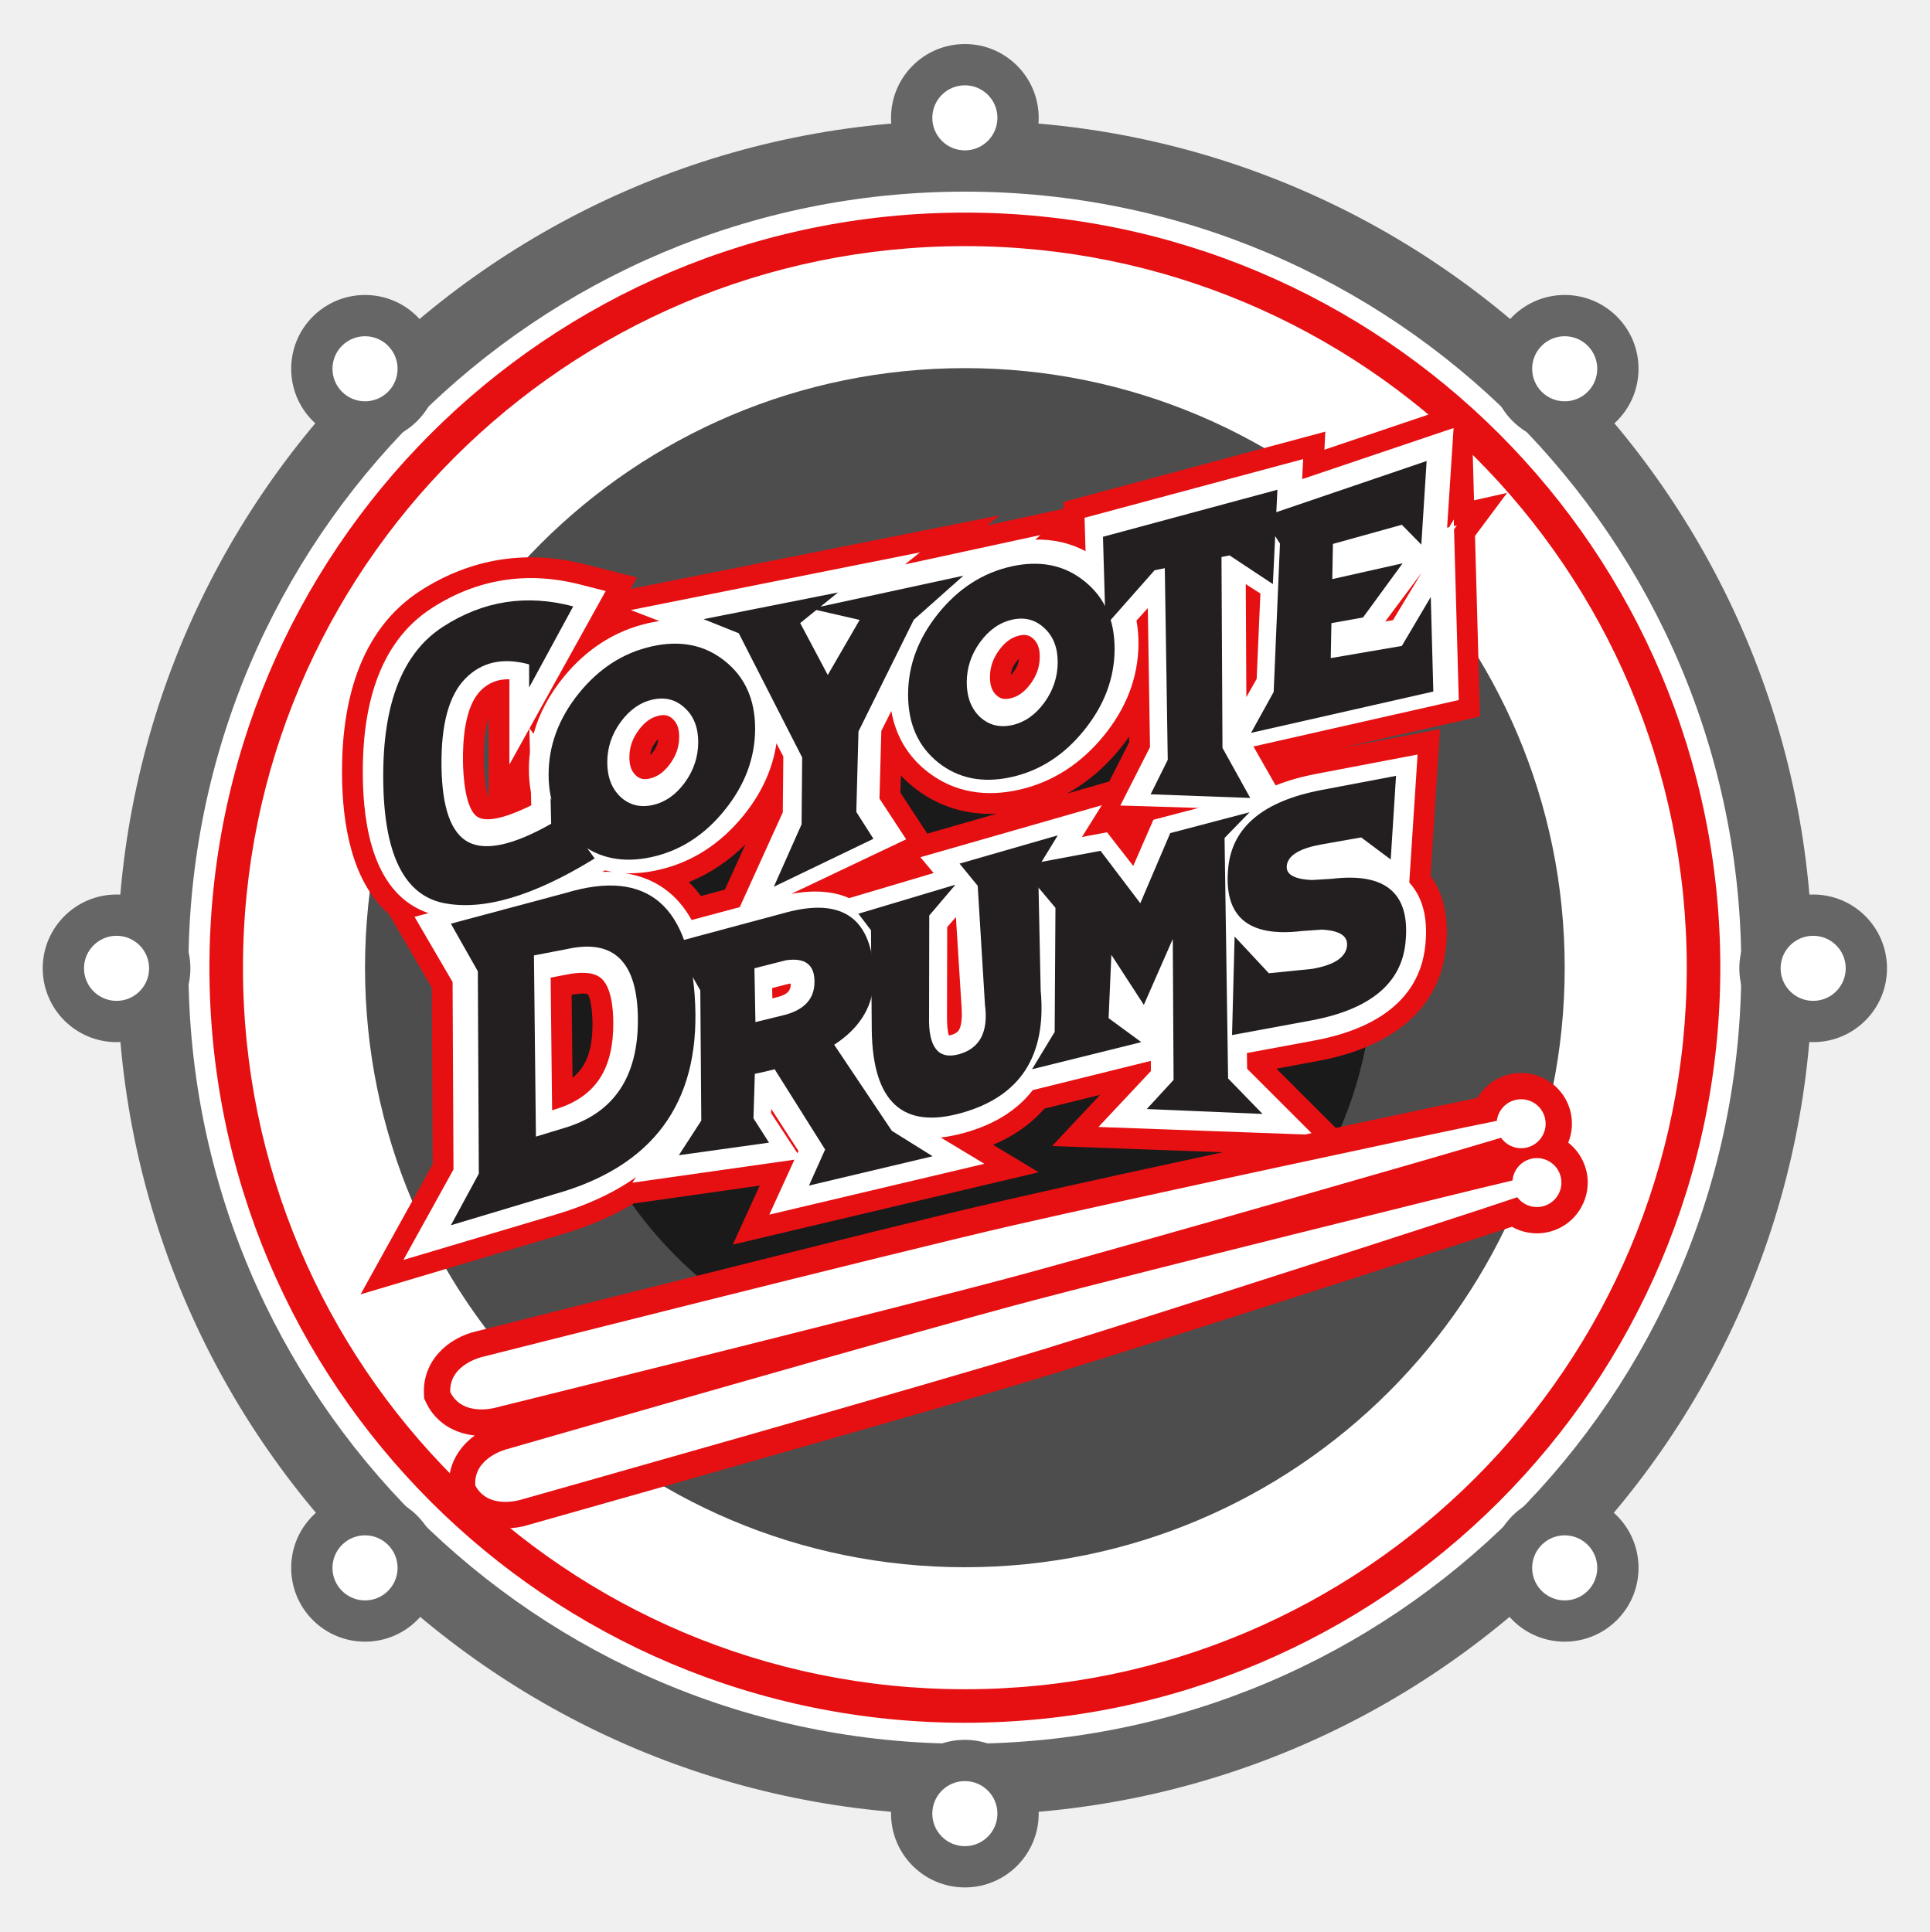
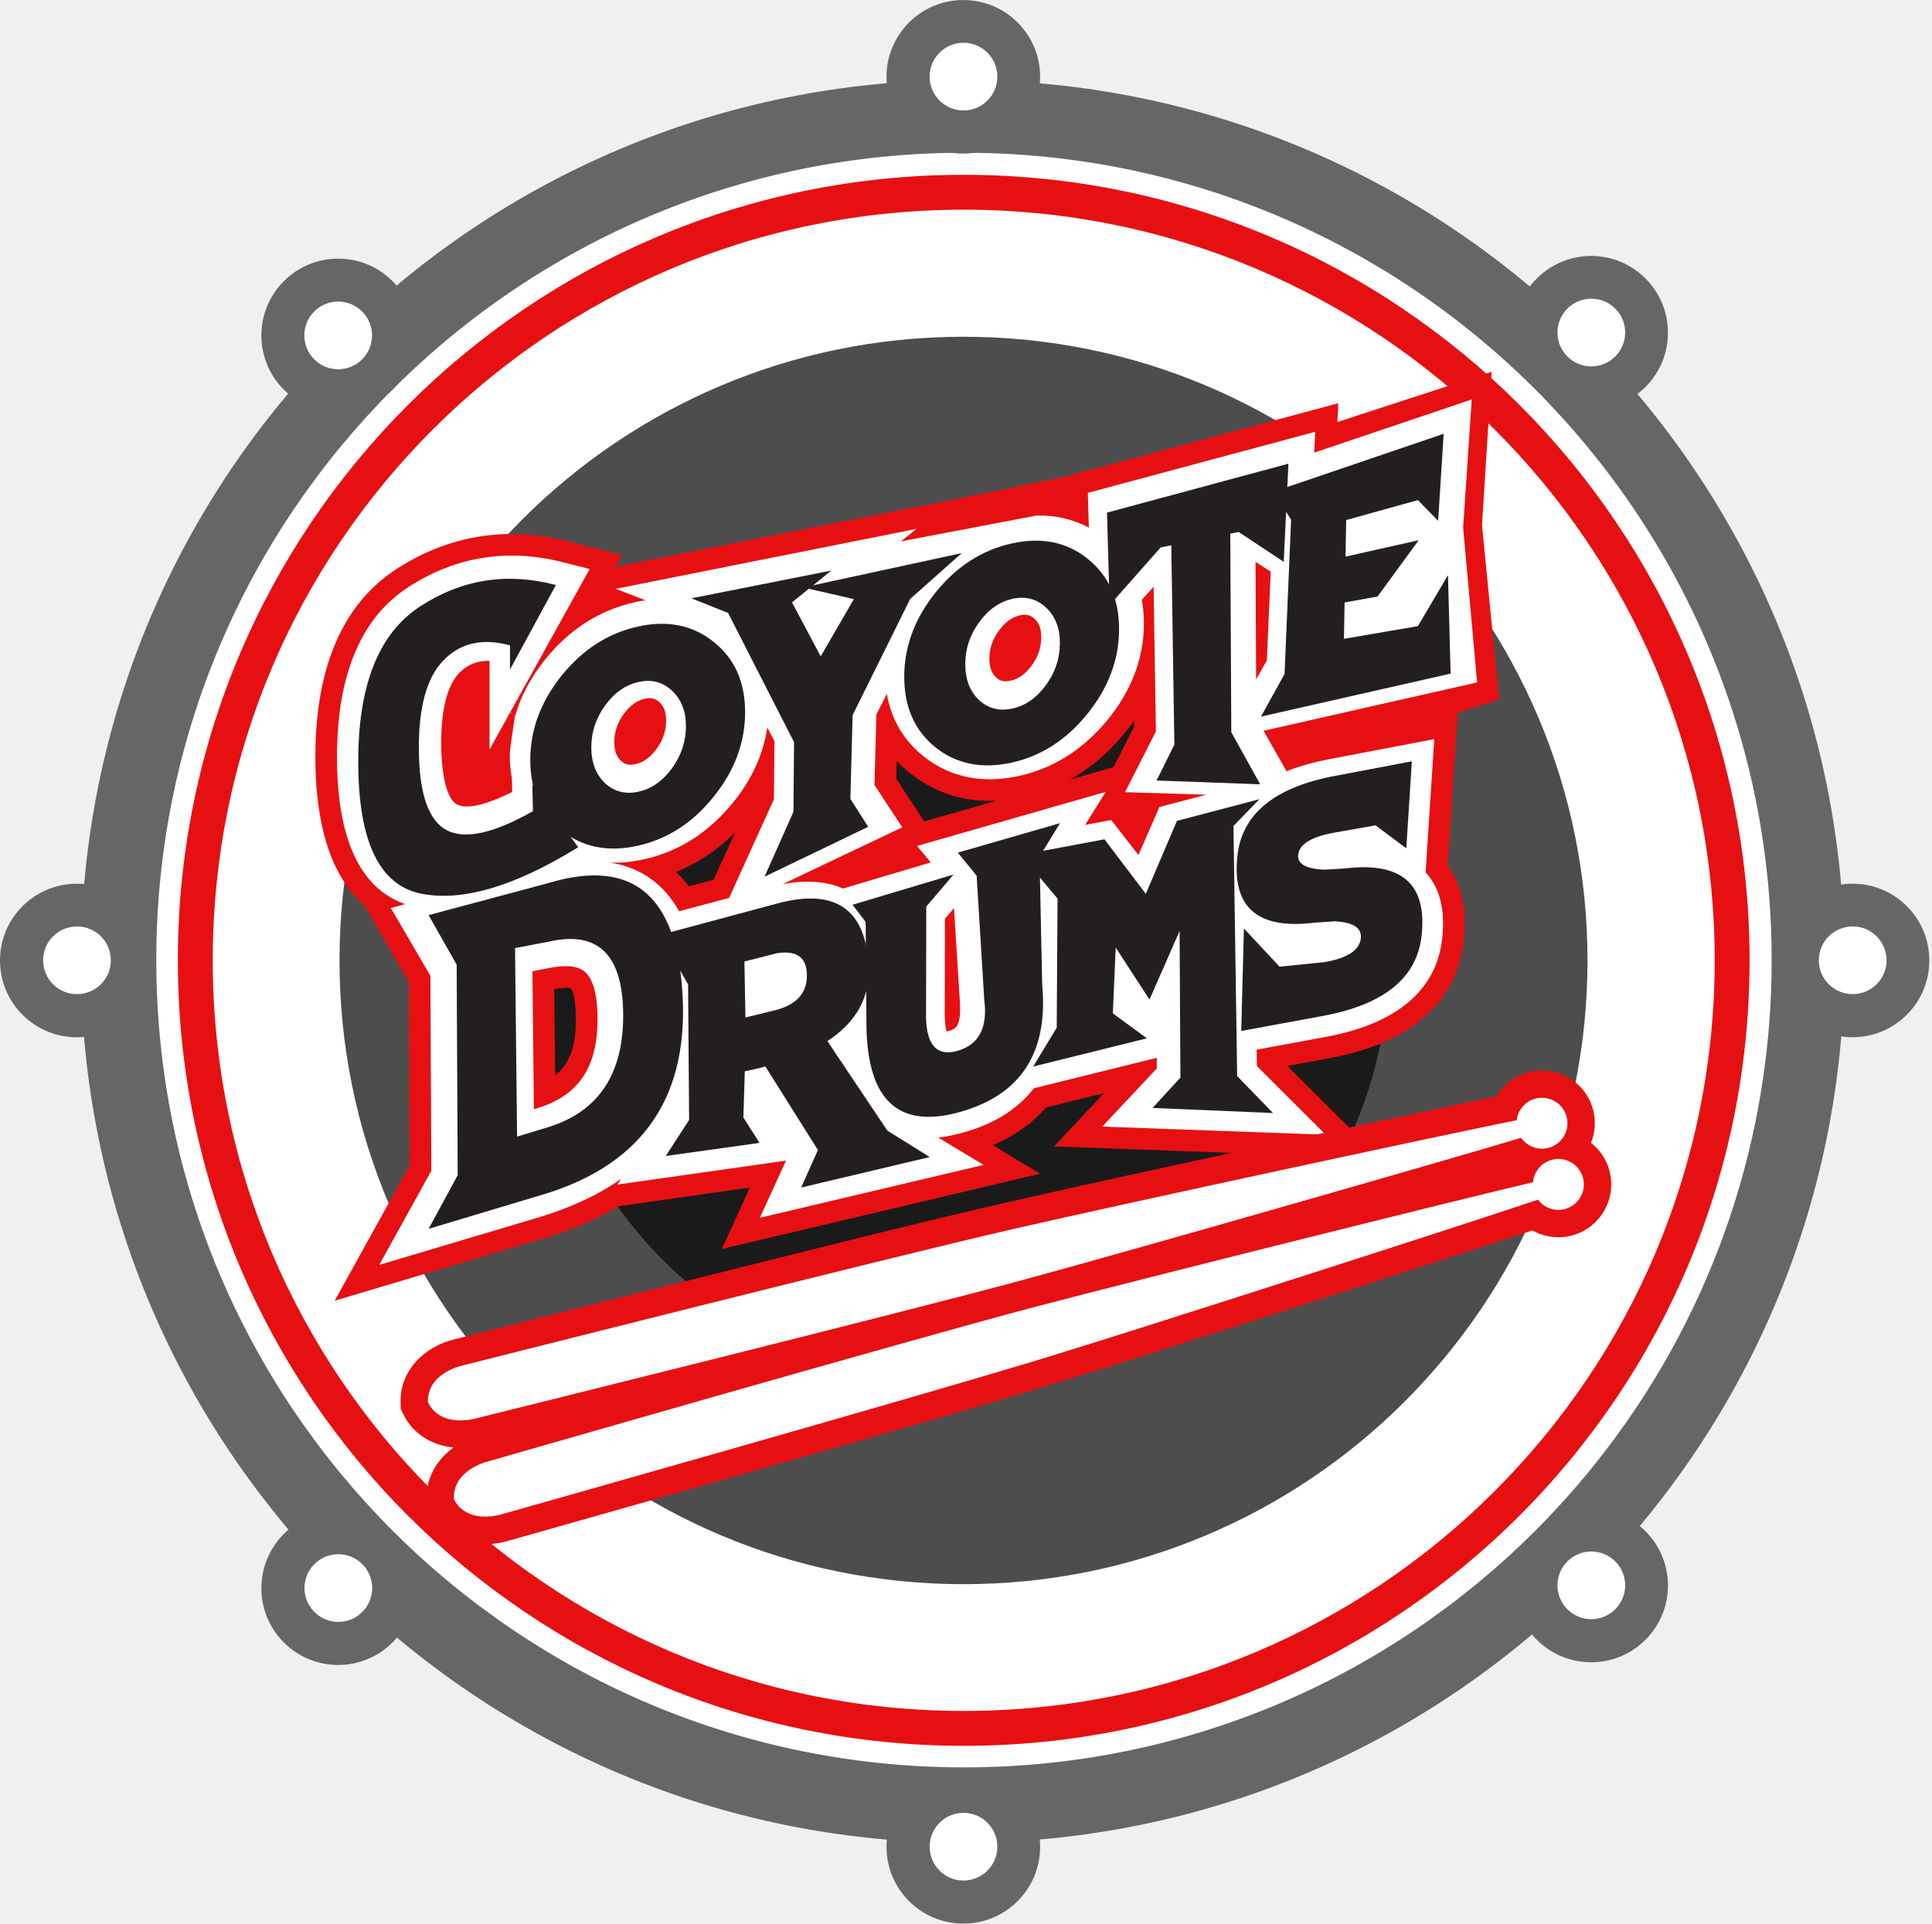
- <svg xmlns="http://www.w3.org/2000/svg" viewBox="0 0 745 746" fill="none">
-   <rect width="745" height="746" />
-   <g id="Vector Logo">
-     <g id="drum">
-       <path id="path14" fill-rule="evenodd" clip-rule="evenodd" d="M372.5 46.501C553.236 46.501 699.752 192.971 699.752 373.649C699.752 554.33 553.236 700.799 372.5 700.799C191.763 700.799 45.249 554.33 45.249 373.649C45.249 192.971 191.763 46.501 372.5 46.501Z" fill="#666666" />
-       <path id="path16" fill-rule="evenodd" clip-rule="evenodd" d="M372.501 73.997C538.046 73.997 672.248 208.156 672.248 373.649C672.248 539.144 538.046 673.302 372.501 673.302C206.953 673.302 72.753 539.144 72.753 373.649C72.753 208.156 206.953 73.997 372.501 73.997Z" fill="white" />
-       <path id="path18" fill-rule="evenodd" clip-rule="evenodd" d="M372.501 90.05C529.177 90.05 656.19 217.021 656.19 373.649C656.19 530.278 529.177 657.249 372.501 657.249C215.823 657.249 88.811 530.278 88.811 373.649C88.811 217.021 215.823 90.05 372.501 90.05Z" fill="white" />
-       <path id="path20" fill-rule="evenodd" clip-rule="evenodd" d="M372.501 142.145C500.397 142.145 604.077 245.794 604.077 373.649C604.077 501.505 500.397 605.154 372.501 605.154C244.603 605.154 140.923 501.505 140.923 373.649C140.923 245.794 244.603 142.145 372.501 142.145Z" fill="#4D4D4D" />
-       <path id="path22" fill-rule="evenodd" clip-rule="evenodd" d="M372.5 216.037C459.575 216.037 530.163 286.603 530.163 373.649C530.163 460.696 459.575 531.262 372.5 531.262C285.426 531.262 214.838 460.696 214.838 373.649C214.838 286.603 285.426 216.037 372.5 216.037Z" fill="#1A1A1A" />
-       <path id="path24" d="M372.501 82.09C453.038 82.09 525.951 114.725 578.73 167.485C631.509 220.248 664.152 293.139 664.152 373.649C664.152 454.162 631.509 527.051 578.73 579.813C525.951 632.576 453.038 665.209 372.501 665.209C291.963 665.209 219.05 632.576 166.272 579.813C113.493 527.051 80.849 454.162 80.849 373.649C80.849 293.139 113.493 220.248 166.272 167.485C219.05 114.725 291.963 82.09 372.501 82.09ZM569.571 176.642C519.138 126.223 449.462 95.037 372.501 95.037C295.54 95.037 225.863 126.223 175.429 176.642C124.995 227.06 93.801 296.713 93.801 373.649C93.801 450.588 124.995 520.24 175.429 570.659C225.863 621.077 295.54 652.261 372.501 652.261C449.462 652.261 519.138 621.077 569.571 570.659C620.005 520.24 651.201 450.588 651.201 373.649C651.201 296.713 620.005 227.06 569.571 176.642Z" fill="#E61012" />
-       <path id="path26" fill-rule="evenodd" clip-rule="evenodd" d="M372.5 17.007C388.242 17.007 401.004 29.764 401.004 45.502C401.004 61.24 388.242 73.997 372.5 73.997C356.758 73.997 343.997 61.24 343.997 45.502C343.997 29.764 356.758 17.007 372.5 17.007Z" fill="#666666" />
-       <path id="path28" fill-rule="evenodd" clip-rule="evenodd" d="M372.501 32.939C379.442 32.939 385.066 38.563 385.066 45.502C385.066 52.441 379.442 58.065 372.501 58.065C365.56 58.065 359.933 52.441 359.933 45.502C359.933 38.563 365.56 32.939 372.501 32.939Z" fill="white" />
-       <path id="path30" fill-rule="evenodd" clip-rule="evenodd" d="M372.5 671.801C388.242 671.801 401.004 684.558 401.004 700.295C401.004 716.032 388.242 728.789 372.5 728.789C356.758 728.789 343.997 716.032 343.997 700.295C343.997 684.558 356.758 671.801 372.5 671.801Z" fill="#666666" />
-       <path id="path32" fill-rule="evenodd" clip-rule="evenodd" d="M372.501 687.732C379.442 687.732 385.066 693.357 385.066 700.295C385.066 707.233 379.442 712.857 372.501 712.857C365.56 712.857 359.933 707.233 359.933 700.295C359.933 693.357 365.56 687.732 372.501 687.732Z" fill="white" />
-       <path id="path34" fill-rule="evenodd" clip-rule="evenodd" d="M624.232 122.245C635.363 133.373 635.363 151.414 624.232 162.542C613.101 173.671 595.054 173.671 583.921 162.542C572.79 151.414 572.79 133.373 583.921 122.245C595.054 111.117 613.101 111.117 624.232 122.245Z" fill="#666666" />
-       <path id="path36" fill-rule="evenodd" clip-rule="evenodd" d="M612.963 133.511C617.871 138.416 617.871 146.371 612.963 151.277C608.056 156.182 600.099 156.182 595.19 151.277C590.284 146.371 590.284 138.416 595.19 133.511C600.099 128.604 608.056 128.604 612.963 133.511Z" fill="white" />
-       <path id="path38" fill-rule="evenodd" clip-rule="evenodd" d="M161.078 585.253C172.21 596.38 172.21 614.421 161.078 625.551C149.947 636.678 131.9 636.678 120.767 625.551C109.636 614.421 109.636 596.38 120.767 585.253C131.9 574.125 149.947 574.125 161.078 585.253Z" fill="#666666" />
-       <path id="path40" fill-rule="evenodd" clip-rule="evenodd" d="M149.809 596.518C154.717 601.425 154.717 609.378 149.809 614.285C144.901 619.19 136.945 619.19 132.037 614.285C127.13 609.378 127.13 601.425 132.037 596.518C136.945 591.612 144.901 591.612 149.809 596.518Z" fill="white" />
-       <path id="path42" fill-rule="evenodd" clip-rule="evenodd" d="M624.232 625.551C613.101 636.678 595.054 636.678 583.921 625.551C572.79 614.421 572.79 596.38 583.921 585.253C595.054 574.125 613.101 574.125 624.232 585.253C635.363 596.38 635.363 614.421 624.232 625.551Z" fill="#666666" />
-       <path id="path44" fill-rule="evenodd" clip-rule="evenodd" d="M612.963 614.285C608.056 619.19 600.099 619.19 595.19 614.285C590.284 609.378 590.284 601.425 595.19 596.518C600.099 591.612 608.056 591.612 612.963 596.518C617.871 601.425 617.871 609.378 612.963 614.285Z" fill="white" />
-       <path id="path46" fill-rule="evenodd" clip-rule="evenodd" d="M161.078 162.542C149.947 173.669 131.9 173.669 120.767 162.542C109.636 151.414 109.636 133.373 120.767 122.243C131.9 111.117 149.947 111.117 161.078 122.243C172.21 133.373 172.21 151.414 161.078 162.542Z" fill="#666666" />
-       <path id="path48" fill-rule="evenodd" clip-rule="evenodd" d="M149.809 151.277C144.901 156.182 136.945 156.182 132.037 151.277C127.13 146.371 127.13 138.416 132.037 133.509C136.945 128.604 144.901 128.604 149.809 133.509C154.717 138.416 154.717 146.371 149.809 151.277Z" fill="white" />
-       <path id="path50" fill-rule="evenodd" clip-rule="evenodd" d="M728.504 373.897C728.504 389.635 715.743 402.392 700 402.392C684.257 402.392 671.496 389.635 671.496 373.897C671.496 358.161 684.257 345.402 700 345.402C715.743 345.402 728.504 358.161 728.504 373.897Z" fill="#666666" />
-       <path id="path52" fill-rule="evenodd" clip-rule="evenodd" d="M712.567 373.897C712.567 380.836 706.941 386.46 700 386.46C693.059 386.46 687.432 380.836 687.432 373.897C687.432 366.958 693.059 361.335 700 361.335C706.941 361.335 712.567 366.958 712.567 373.897Z" fill="white" />
-       <path id="path54" fill-rule="evenodd" clip-rule="evenodd" d="M73.504 373.897C73.504 389.635 60.742 402.392 45 402.392C29.258 402.392 16.496 389.635 16.496 373.897C16.496 358.161 29.258 345.402 45 345.402C60.742 345.402 73.504 358.161 73.504 373.897" fill="#666666" />
-       <path id="path56" fill-rule="evenodd" clip-rule="evenodd" d="M57.567 373.897C57.567 380.836 51.941 386.46 45 386.46C38.06 386.46 32.434 380.836 32.434 373.897C32.434 366.958 38.06 361.335 45 361.335C51.941 361.335 57.567 366.958 57.567 373.897Z" fill="white" />
-     </g>
-     <g id="coyote-drums">
-       <path id="path58" fill-rule="evenodd" clip-rule="evenodd" d="M511.31 173.642L564.539 155.674L568.571 175.221L569.068 193.187L581.839 190.315L569.449 206.929L571.377 276.668L517.44 288.879L555.955 281.532L552.277 338.167C558.075 346.204 559.26 356.132 558.232 365.954C555.429 392.708 533.084 405.176 508.94 409.649L492.78 412.647L527.08 446.928L406.169 442.523L424.721 422.742L403.217 428.065C397.738 434.329 390.942 438.852 383.397 442.045L400.994 452.652L282.895 480.581L293.309 457.79L244.633 464.698C236.055 469.884 226.665 473.714 217.073 476.575L139.209 499.788L167.043 449.52L166.718 381.383L150.116 352.914C135.623 340.322 132.161 317.82 132.04 298.994C131.866 272.039 138.283 243.484 162.508 227.966C181.913 215.533 203.414 212.21 225.725 217.873L245.902 222.996L243.465 227.389L386.025 198.964L381.166 202.837L410.587 196.46L410.509 193.832L511.656 166.67L511.31 173.642ZM435.891 284.454C434.73 286.126 433.489 287.762 432.176 289.361C426.385 296.409 419.645 302.187 411.965 306.42L428.231 301.757L435.927 286.621L435.891 284.454ZM384.811 314.201C373.549 314.727 362.758 311.738 353.341 304.464C351.329 302.908 349.48 301.235 347.801 299.449L347.619 306.061L357.991 321.888L384.811 314.201ZM287.801 326.01C281.455 332.328 274.158 337.294 265.921 340.622C267.597 342.255 269.154 344.044 270.59 345.987L279.852 343.512L287.801 326.01ZM188.647 308.088V277.148C186.927 282.523 186.708 290.01 186.761 294.011C186.796 296.706 187.254 304.672 188.647 308.088ZM221.034 416.167C226.923 411.43 228.794 404.308 228.749 394.961C228.737 392.791 228.405 385.749 226.881 383.86C225.566 383.363 222.179 383.827 220.68 384.098L221.034 416.167ZM254.155 285.342C253.721 285.767 253.342 286.244 253.024 286.675C251.883 288.22 251.178 289.762 251.03 291.61C251.466 291.182 251.849 290.702 252.167 290.276C253.32 288.721 254.001 287.189 254.155 285.342V285.342ZM393.362 254.389C392.931 254.813 392.551 255.289 392.233 255.722C391.092 257.267 390.387 258.809 390.239 260.657C390.675 260.229 391.058 259.749 391.375 259.321C392.53 257.767 393.209 256.236 393.362 254.389Z" fill="#E61012" />
-       <path id="path60" fill-rule="evenodd" clip-rule="evenodd" d="M502.716 185.008L561.18 165.271L558.679 203.74L559.461 203.564L561.249 200.602L561.32 203.147L562.454 202.892L561.353 204.368L563.177 270.302L483.92 288.245L492.468 303.269C497.487 301.27 502.857 299.823 508.263 298.792L547.279 291.351L544.068 340.772C544.153 340.863 544.235 340.955 544.316 341.046C550.229 347.69 551.144 356.621 550.254 365.118C547.856 388.012 528.032 397.957 507.477 401.767L481.384 406.603L481.476 412.687L506.975 438.171L424.078 435.152L444.316 413.574L444.294 409.636L398.717 420.918C392.885 428.447 384.308 434.063 372.379 437.398C369.394 438.233 366.304 438.884 363.2 439.233L380.02 449.373L297.004 469.003L306.698 447.791L244.134 456.669L245.562 454.509C236.366 461.031 225.748 465.621 214.781 468.89L155.738 486.492L175.073 451.572L174.729 379.2L160.045 354.017L165.42 352.585C144.164 345.333 140.191 319.027 140.061 298.943C139.906 274.931 145.147 248.611 166.836 234.717C184.376 223.479 203.574 220.524 223.751 225.645L233.839 228.206L204.422 281.236L206.014 283.357C208.189 275.337 212.236 267.958 217.741 261.259C226.354 250.775 237.257 243.506 250.539 240.552C251.888 240.252 253.231 240.004 254.568 239.81L243.517 235.556L355.182 213.29L349.351 217.936L401.68 206.596L399.661 208.358C406.471 208.208 413.027 209.598 419.092 212.834L418.713 199.933L503.098 177.27L502.716 185.008ZM486.59 229.165L480.951 225.542L481.171 269.186L485.153 262.147L486.59 229.165ZM438.755 239.64C439.271 242.437 439.524 245.347 439.524 248.347C439.524 261.864 434.521 273.874 425.979 284.271C417.383 294.731 406.529 302.035 393.232 304.991C380.66 307.786 368.545 306.074 358.244 298.119C350.29 291.974 345.751 283.868 344.113 274.551L340.248 282.19L339.533 308.352L349.837 324.079L305.452 345.168C314.09 343.559 321.694 344.066 327.837 346.796L360.452 337.105L355.32 330.997L425.364 310.92L417.698 323.191L427.39 321.367L437.503 334.362L445.28 316.542L462.749 311.962L432.51 311.037L443.979 288.483L443.129 234.792L438.755 239.64ZM299.755 287.031C298.229 297.437 293.647 306.854 286.77 315.224C278.175 325.684 267.32 332.989 254.021 335.944C249.708 336.905 245.446 337.333 241.294 337.159C253.03 338.974 261.493 345.301 267.019 355.242L285.59 350.277L302.211 313.674L302.41 292.097L299.755 287.031ZM233.512 336.081C233.205 336.268 232.895 336.453 232.583 336.638C233.923 336.605 235.23 336.62 236.5 336.681C235.496 336.52 234.5 336.32 233.512 336.081V336.081ZM204.971 305.884C204.45 303.063 204.196 300.13 204.196 297.105C204.196 294.874 204.332 292.685 204.6 290.539L204.378 281.313L196.668 295.215V262.288C192.591 262.185 188.837 263.36 185.557 266.666C179.383 272.887 178.633 285.957 178.741 294.116C178.803 298.905 179.461 313.072 184.77 315.669C189.417 317.943 198.861 314.073 205.094 310.966L204.971 305.884ZM213.149 428.696L214.39 428.322C230.898 423.338 236.849 411.653 236.768 394.922C236.745 389.913 236.173 380.661 231.606 377.351C228.28 374.943 222.662 375.543 218.914 376.271L212.586 377.5L213.149 428.696ZM307.84 445.292L308.243 444.409L297.742 428.161L297.692 429.803L307.84 445.292ZM298.179 385.498L299.126 385.266C301.97 384.571 305.248 383.675 305.253 380.292C305.253 380.16 305.25 379.97 305.236 379.768C304.8 379.821 304.336 379.924 304.078 379.99L298.101 381.511L298.179 385.498ZM365.677 357.989L365.605 393.178C365.603 394.457 365.715 398.088 366.325 399.846C366.618 399.792 366.913 399.716 367.097 399.667C368.062 399.401 369.19 398.968 369.866 398.186C371.513 396.282 371.398 391.51 371.253 389.212L369.042 354.105L365.677 357.989ZM250.853 300.612C254.163 299.875 256.621 297.73 258.606 295.056C260.962 291.883 262.208 288.473 262.208 284.518C262.208 281.88 261.694 279.384 259.675 277.564C258.04 276.092 256.466 275.871 254.335 276.344C251.011 277.084 248.552 279.229 246.57 281.913C244.249 285.057 242.98 288.446 242.98 292.36C242.98 295.019 243.482 297.6 245.515 299.449C247.124 300.915 248.756 301.078 250.853 300.612V300.612ZM390.062 269.658C393.372 268.922 395.83 266.777 397.815 264.103C400.172 260.93 401.417 257.52 401.417 253.565C401.417 250.926 400.903 248.431 398.884 246.611C397.249 245.137 395.675 244.918 393.544 245.391C390.22 246.131 387.761 248.276 385.779 250.96C383.458 254.104 382.189 257.491 382.189 261.407C382.189 264.066 382.691 266.647 384.724 268.496C386.334 269.96 387.965 270.125 390.062 269.658V269.658ZM548.852 221.13L534.805 239.965L537.786 239.451L548.852 221.13Z" fill="white" />
-       <g id="letters">
-         <path d="M174.066 356.664L218.604 344.737C250.171 335.279 266.765 349.673 268.386 387.919C270.008 426.114 251.919 450.503 214.12 461.087L174.066 473.107L184.859 453.194L184.478 375.053L174.066 356.664ZM206.9 438.875L218.3 435.406C237.048 429.681 246.371 415.75 246.269 393.615C246.168 371.481 237.073 362.424 218.984 366.447L206.139 368.913L206.9 438.875Z" fill="#231F20" />
-         <path d="M259.95 364.031L303.728 352.273C324.654 346.738 335.852 354.133 337.321 374.459C338.842 394.722 323.539 408.113 291.415 414.634L290.883 431.798L296.888 441.204L262.078 446.065L270.742 432.696L270.362 382.42L259.95 364.031ZM291.643 394.657L302.284 392.057C310.391 390.099 314.444 385.799 314.444 379.157C314.495 372.451 310.796 369.667 303.348 370.805L291.263 373.881L291.643 394.657ZM291.415 400.701L315.052 392.954L344.314 436.652L360.046 446.464L312.316 457.778L318.549 443.86L291.415 400.701Z" fill="#231F20" />
-         <path d="M331.393 352.815L368.863 341.604L358.754 353.503L358.678 392.438C358.374 404.389 362.225 409.266 370.231 407.071C378.287 404.813 381.631 398.465 380.263 388.028L377.451 342.029L370.459 333.465L408.385 322.541L400.784 334.973L401.772 382.467C404.103 407.634 393.919 423.391 371.219 429.735C348.57 436.121 337.017 425.561 336.561 398.057L336.257 359.206L331.393 352.815Z" fill="#231F20" />
-         <path d="M429.058 368.694L427.994 393.137L440.61 402.397L398.428 412.866L407.169 398.469L407.473 350.532L393.868 334.331L424.877 328.526L440.23 348.774L451.783 321.687L482.412 313.631L472.76 323.561L474.128 416.426L487.428 430.126L442.738 428.232L453.075 416.982L452.771 362.565L441.598 388.011L429.058 368.694Z" fill="#231F20" />
-         <path d="M510.229 305.032L538.959 299.578L536.906 331.869L525.506 323.352L510.305 326.031C502.097 327.493 497.613 330.073 496.853 333.77C496.093 337.468 499.31 339.477 506.505 339.797L514.181 339.335C535.108 336.81 544.583 345.029 542.607 363.994C541.036 379.703 529.002 389.695 506.505 393.971L475.648 399.665L476.636 361.617L489.86 375.8L506.505 374.123C514.713 372.713 519.198 369.925 519.958 365.761C520.718 361.596 517.5 359.328 510.305 358.956L502.629 359.495C481.703 362.021 472.228 353.802 474.204 334.837C475.825 319.221 487.834 309.286 510.229 305.032Z" fill="#231F20" />
-         <path d="M221.298 234.144L204.273 265.484V256.533C194.089 253.764 185.855 255.62 179.572 262.103C173.289 268.533 170.249 279.795 170.452 295.888C170.655 311.981 174.151 321.764 180.94 325.235C187.73 328.655 198.345 326.269 212.786 318.076L212.558 308.164L229.583 331.465C205.92 346.067 186.438 351.8 171.136 348.665C155.834 345.477 148.107 329.449 147.955 300.579C147.752 271.669 155.403 252.169 170.908 242.08C186.413 231.99 203.209 229.345 221.298 234.144Z" fill="#231F20" />
-         <path d="M251.7 330.906C240.654 333.362 231.229 331.488 223.426 325.284C215.674 319.069 211.798 310.331 211.798 299.07C211.798 287.862 215.674 277.426 223.426 267.763C231.229 258.089 240.654 252.023 251.7 249.567C262.695 247.122 272.068 249.008 279.821 255.223C287.624 261.427 291.525 270.134 291.525 281.342C291.525 292.603 287.624 303.07 279.821 312.744C272.068 322.407 262.695 328.461 251.7 330.906ZM252.004 310.835C256.817 309.764 260.947 306.874 264.392 302.164C267.838 297.403 269.56 292.194 269.56 286.538C269.56 280.933 267.838 276.543 264.392 273.365C260.947 270.136 256.817 269.056 252.004 270.126C247.139 271.208 242.984 274.13 239.539 278.891C236.144 283.59 234.447 288.741 234.447 294.346C234.447 300.002 236.144 304.45 239.539 307.691C242.984 310.868 247.139 311.916 252.004 310.835Z" fill="#231F20" />
-         <path d="M315.162 235.534L308.93 240.578L319.571 260.629L331.883 239.366L315.162 235.534ZM309.69 292.481L285.217 244.527L271.612 239.068L323.523 228.771L316.758 234.245L371.937 222.286L352.784 239.31L331.427 282.433L330.591 313.52L337.203 323.88L298.746 342.395L309.462 318.296L309.69 292.481Z" fill="#231F20" />
-         <path d="M390.482 300.047C379.436 302.503 370.012 300.629 362.209 294.425C354.456 288.209 350.58 279.471 350.58 268.211C350.58 257.002 354.456 246.567 362.209 236.903C370.012 227.229 379.436 221.164 390.482 218.708C401.477 216.263 410.851 218.148 418.603 224.364C426.406 230.568 430.308 239.274 430.308 250.483C430.308 261.743 426.406 272.21 418.603 281.885C410.851 291.548 401.477 297.602 390.482 300.047ZM390.786 279.975C395.599 278.905 399.729 276.015 403.174 271.305C406.62 266.543 408.343 261.334 408.343 255.678C408.343 250.074 406.62 245.683 403.174 242.505C399.729 239.276 395.599 238.196 390.786 239.267C385.922 240.348 381.767 243.27 378.321 248.032C374.926 252.73 373.229 257.882 373.229 263.486C373.229 269.142 374.926 273.59 378.321 276.831C381.767 280.009 385.922 281.057 390.786 279.975Z" fill="#231F20" />
-         <path d="M471.578 215.075L471.958 288.779L482.674 308.113L444.216 306.701L450.829 293.4L449.689 219.397L445.736 220.198L426.811 241.608L425.823 207.269L493.162 189.104L491.414 225.531L474.694 214.46L471.578 215.075Z" fill="#231F20" />
-         <path d="M513.759 254.11L541.197 249.41L552.369 230.502L553.357 267.021L482.978 282.982L491.718 267.183L494.151 209.9L487.538 199.539L550.773 178.006L548.721 210.297L541.197 202.63L514.595 210.024L513.759 254.11ZM507.755 225.089L541.501 217.507L526.224 238.417L502.511 242.678L507.755 225.089Z" fill="#231F20" />
-       </g>
-     </g>
-     <g id="sticks">
-       <path id="path70" fill-rule="evenodd" clip-rule="evenodd" d="M183.302 554.286C175.564 553.502 168.377 549.462 164.697 541.957L163.745 540.014L163.667 537.849C163.231 525.599 172.784 516.552 184.074 514.014C220.163 504.872 256.272 495.8 292.396 486.797C324.507 478.793 356.725 470.614 388.98 463.225C418.116 456.553 447.376 450.256 476.59 443.935C497.089 439.499 517.594 435.093 538.11 430.73C548.848 428.447 559.607 426.118 570.376 423.935C572.988 419.515 577.297 416.19 582.496 414.888C592.953 412.269 603.663 418.686 606.284 429.138C607.324 433.293 606.938 437.485 605.44 441.197C608.595 443.661 611.027 447.108 612.209 451.243C615.175 461.635 609.129 472.506 598.735 475.473C593.586 476.943 588.19 476.215 583.717 473.696C573.299 477.187 562.815 480.549 552.373 483.939C532.425 490.416 512.461 496.849 492.491 503.254C464.029 512.383 435.539 521.556 406.971 530.339C375.34 540.063 343.349 549.082 311.535 558.203C275.756 568.46 239.956 578.649 204.137 588.769C193.137 592.252 180.229 589.088 174.52 578.334L173.504 576.421L173.357 574.261C172.789 565.922 176.993 558.832 183.302 554.286" fill="#E61012" />
-       <path id="path72" fill-rule="evenodd" clip-rule="evenodd" d="M585.778 462.283C565.341 469.246 445.721 507.803 403.984 520.635C358.876 534.504 201.206 579.047 201.206 579.047C201.206 579.047 188.576 583.15 183.489 573.574C182.754 562.758 195.647 559.578 195.647 559.578C195.647 559.578 353.08 514.208 398.715 502.182C440.94 491.058 562.896 460.684 583.931 455.813C584.258 452.018 586.876 448.642 590.757 447.535C595.777 446.102 601.009 449.009 602.443 454.029C603.876 459.048 600.967 464.278 595.947 465.711C592.067 466.818 588.059 465.332 585.778 462.283Z" fill="white" />
-       <path id="path74" fill-rule="evenodd" clip-rule="evenodd" d="M577.872 432.788C556.691 436.973 433.811 463.374 391.249 473.121C345.247 483.658 186.423 523.892 186.423 523.892C186.423 523.892 173.433 526.652 173.817 537.486C178.589 547.222 191.345 543.53 191.345 543.53C191.345 543.53 350.38 504.13 395.916 491.734C438.045 480.264 558.855 445.61 579.508 439.315C581.689 442.438 585.647 444.052 589.561 443.071C594.624 441.802 597.702 436.67 596.433 431.606C595.163 426.545 590.029 423.468 584.964 424.737C581.049 425.717 578.323 429.006 577.872 432.788" fill="white" />
-     </g>
+ <svg xmlns="http://www.w3.org/2000/svg" viewBox="0 0 717 714" fill="none">
+   <path fill-rule="evenodd" clip-rule="evenodd" d="M357.251 29.702c180.736 0 327.252 146.47 327.252 327.148 0 180.68-146.516 327.15-327.252 327.15C176.514 684 30 537.53 30 356.85 30 176.172 176.514 29.702 357.251 29.702Z" fill="#666" />
+   <path fill-rule="evenodd" clip-rule="evenodd" d="M357.747 56.695c165.546 0 299.747 134.159 299.747 299.653C657.494 521.843 523.293 656 357.747 656 192.2 656 58 521.843 58 356.348 58 190.854 192.2 56.695 357.747 56.695Z" fill="#fff" />
+   <path fill-rule="evenodd" clip-rule="evenodd" d="M357.689 72.801c156.676 0 283.689 126.971 283.689 283.6C641.378 513.029 514.365 640 357.689 640 201.011 640 74 513.029 74 356.401c0-156.629 127.011-283.6 283.689-283.6Z" fill="#fff" />
+   <path fill-rule="evenodd" clip-rule="evenodd" d="M357.578 124.991c127.896 0 231.576 103.649 231.576 231.504C589.154 484.351 485.474 588 357.578 588 229.68 588 126 484.351 126 356.495c0-127.855 103.68-231.504 231.578-231.504Z" fill="#4D4D4D" />
+   <path fill-rule="evenodd" clip-rule="evenodd" d="M357.662 198.775c87.075 0 157.663 70.566 157.663 157.612 0 87.047-70.588 157.613-157.663 157.613C270.588 514 200 443.434 200 356.387c0-87.046 70.588-157.612 157.662-157.612Z" fill="#1A1A1A" />
+   <path d="M357.651 64.881c80.538 0 153.451 32.635 206.23 85.395 52.778 52.763 85.422 125.654 85.422 206.164 0 80.513-32.644 153.402-85.422 206.165C511.102 615.367 438.189 648 357.651 648c-80.537 0-153.45-32.633-206.229-85.395C98.644 509.842 66 436.953 66 356.44c0-80.51 32.644-153.401 85.422-206.164 52.779-52.76 125.692-85.395 206.229-85.395Zm197.07 94.552c-50.432-50.419-120.108-81.604-197.07-81.604-76.961 0-146.637 31.185-197.071 81.604-50.434 50.418-81.628 120.071-81.628 197.007 0 76.939 31.194 146.592 81.628 197.01 50.434 50.418 120.11 81.603 197.071 81.603 76.962 0 146.638-31.185 197.07-81.603 50.435-50.418 81.63-120.071 81.63-197.01 0-76.936-31.195-146.589-81.63-197.007Z" fill="#E61012" />
+   <g fill-rule="evenodd" clip-rule="evenodd">
+     <path d="M357.504.01c15.741 0 28.504 12.757 28.504 28.495 0 15.738-12.763 28.495-28.504 28.495C341.761 57 329 44.243 329 28.505 329 12.767 341.761.01 357.504.01Z" fill="#666" />
+     <path d="M357.567 15.873c6.941 0 12.566 5.625 12.566 12.564S364.508 41 357.567 41C350.626 41 345 35.376 345 28.437c0-6.94 5.626-12.564 12.567-12.564Z" fill="#fff" />
+   </g>
+   <g fill-rule="evenodd" clip-rule="evenodd">
+     <path d="M357.504 657c15.741 0 28.504 12.757 28.504 28.495 0 15.736-12.763 28.493-28.504 28.493-15.743 0-28.504-12.757-28.504-28.493C329 669.757 341.761 657 357.504 657Z" fill="#666" />
+     <path d="M357.567 672.875c6.941 0 12.566 5.625 12.566 12.563 0 6.937-5.625 12.562-12.566 12.562-6.941 0-12.567-5.625-12.567-12.562 0-6.938 5.626-12.563 12.567-12.563Z" fill="#fff" />
+   </g>
+   <g fill-rule="evenodd" clip-rule="evenodd">
+     <path d="M610.659 103.346c11.132 11.127 11.132 29.169 0 40.296-11.131 11.13-29.178 11.13-40.311 0-11.131-11.127-11.131-29.169 0-40.296 11.133-11.128 29.18-11.128 40.311 0Z" fill="#666" />
+     <path d="M599.452 114.544c4.909 4.905 4.909 12.86 0 17.767-4.906 4.905-12.864 4.905-17.772 0-4.907-4.907-4.907-12.862 0-17.767 4.908-4.907 12.866-4.907 17.772 0Z" fill="#fff" />
+   </g>
+   <g fill-rule="evenodd" clip-rule="evenodd">
+     <path d="M145.659 569.346c11.132 11.127 11.132 29.169 0 40.298-11.131 11.128-29.178 11.128-40.311 0-11.13-11.129-11.13-29.171 0-40.298 11.133-11.128 29.18-11.128 40.311 0Z" fill="#666" />
+     <path d="M134.452 580.555c4.908 4.907 4.908 12.86 0 17.766-4.908 4.905-12.864 4.905-17.772 0-4.907-4.906-4.907-12.859 0-17.766 4.908-4.907 12.864-4.907 17.772 0Z" fill="#fff" />
+   </g>
+   <g fill-rule="evenodd" clip-rule="evenodd">
+     <path d="M610.659 608.644c-11.131 11.128-29.178 11.128-40.311 0-11.131-11.129-11.131-29.171 0-40.298 11.133-11.128 29.18-11.128 40.311 0 11.132 11.127 11.132 29.169 0 40.298Z" fill="#666" />
+     <path d="M599.452 597.311c-4.906 4.905-12.864 4.905-17.772 0-4.907-4.907-4.907-12.86 0-17.766 4.908-4.907 12.866-4.907 17.772 0 4.909 4.906 4.909 12.859 0 17.766Z" fill="#fff" />
+   </g>
+   <g fill-rule="evenodd" clip-rule="evenodd">
+     <path d="M145.659 144.643c-11.131 11.128-29.178 11.128-40.311 0-11.13-11.128-11.13-29.169 0-40.298 11.133-11.126 29.18-11.126 40.311 0 11.132 11.129 11.132 29.17 0 40.298Z" fill="#666" />
+     <path d="M134.39 133.379c-4.908 4.905-12.864 4.905-17.772 0-4.907-4.907-4.907-12.862 0-17.769 4.908-4.905 12.864-4.905 17.772 0 4.908 4.907 4.908 12.862 0 17.769Z" fill="#fff" />
+   </g>
+   <g fill-rule="evenodd" clip-rule="evenodd">
+     <path d="M716.008 356.495c0 15.738-12.761 28.495-28.504 28.495-15.743 0-28.504-12.757-28.504-28.495C659 340.759 671.761 328 687.504 328c15.743 0 28.504 12.759 28.504 28.495Z" fill="#666" />
+     <path d="M700.135 356.427c0 6.938-5.627 12.563-12.568 12.563S675 363.365 675 356.427c0-6.939 5.626-12.562 12.567-12.562s12.568 5.623 12.568 12.562Z" fill="#fff" />
+   </g>
+   <g fill-rule="evenodd" clip-rule="evenodd">
+     <path d="M57.007 356.505c0 15.738-12.761 28.495-28.504 28.495C12.762 385 0 372.243 0 356.505c0-15.736 12.762-28.495 28.503-28.495 15.743 0 28.504 12.759 28.504 28.495" fill="#666" />
+     <path d="M41.133 356.437c0 6.938-5.626 12.563-12.567 12.563C21.626 369 16 363.375 16 356.437c0-6.939 5.626-12.562 12.566-12.562s12.567 5.623 12.567 12.562Z" fill="#fff" />
+   </g>
+   <path fill-rule="evenodd" clip-rule="evenodd" d="M496.31 156.642 553.571 138 550 195l6.377 64.668-15.422 4.864-3.678 56.635c5.798 8.037 6.983 17.965 5.955 27.787-2.803 26.754-25.148 39.222-49.292 43.695l-16.16 2.998 34.3 34.281-120.911-4.405 18.552-19.781-21.504 5.323c-5.479 6.264-12.275 10.787-19.82 13.98l17.597 10.607-118.099 27.929 10.414-22.791-48.676 6.908c-8.578 5.186-17.968 9.016-27.56 11.877l-77.864 23.213 27.834-50.268-.325-68.137-16.602-28.469c-14.493-12.592-17.955-35.094-18.076-53.92-.174-26.955 6.243-55.51 30.468-71.028 19.405-12.433 40.906-15.756 63.217-10.093l20.177 5.123-2.437 4.393 142.56-28.425 24.484-5.132 101.147-27.162-.346 6.972Zm-75.419 110.812a76.439 76.439 0 0 1-3.715 4.907c-5.791 7.048-12.531 12.826-20.211 17.059l16.266-4.663 7.696-15.136-.036-2.167Zm-51.08 29.747c-11.262.526-22.053-2.463-31.47-9.737a47.314 47.314 0 0 1-5.54-5.015l-.182 6.612 10.372 15.827 26.82-7.687Zm-97.01 11.809c-6.346 6.318-13.643 11.284-21.88 14.612a43.915 43.915 0 0 1 4.669 5.365l9.262-2.475 7.949-17.502Zm-66.767 90.157c5.889-4.737 7.76-11.859 7.715-21.206-.012-2.17-.344-9.212-1.868-11.101-1.315-.497-4.702-.033-6.201.238l.354 32.069Z" fill="#E61012" />
+   <path fill-rule="evenodd" clip-rule="evenodd" d="m487.716 168.008 58.464-19.737-3.18 47.563 5.177 57.468-79.257 17.943 8.548 15.024c5.019-1.999 10.389-3.446 15.795-4.477l39.016-7.441-3.211 49.421c.085.091.167.183.248.274 5.913 6.644 6.828 15.575 5.938 24.072-2.398 22.894-22.222 32.839-42.777 36.649l-26.093 4.836.092 6.084 25.499 25.484-82.897-3.019 20.238-21.578-.022-3.938-45.577 11.282c-5.832 7.529-14.409 13.145-26.338 16.48-2.985.835-6.075 1.486-9.179 1.835l16.82 10.14-83.016 19.63 9.694-21.212-62.564 8.878 1.428-2.16c-9.196 6.522-19.814 11.112-30.781 14.381l-59.043 17.602 19.335-34.92-.344-72.372-14.684-25.183 5.375-1.432c-21.256-7.252-25.229-33.558-25.359-53.642-.155-24.012 5.086-50.332 26.775-64.226 17.54-11.238 36.738-14.193 56.915-9.072l10.088 2.561-29.417 53.03 1.592 2.121c2.175-8.02 6.222-15.399 11.727-22.098 8.613-10.484 19.516-17.753 32.798-20.707 1.349-.3 2.692-.548 4.029-.742l-11.051-4.254 111.665-22.266-5.831 4.646 50.31-9.578c6.81-.15 13.366 1.24 19.431 4.476l-.38-12.901 84.386-22.663-.382 7.738Zm-16.126 44.157-5.639-3.623.22 43.644 3.982-7.039 1.437-32.982Zm-47.835 10.475c.516 2.797.769 5.707.769 8.706 0 13.518-5.003 25.528-13.545 35.925-8.596 10.46-19.449 17.764-32.747 20.72-12.572 2.795-24.687 1.083-34.988-6.872-7.954-6.145-12.493-14.251-14.131-23.568l-3.865 7.639-.715 26.162 10.304 15.727-44.385 21.089c8.638-1.609 16.242-1.102 22.385 1.628l32.615-9.691-5.132-6.108 70.044-20.077-7.666 12.271 9.692-1.824 10.113 12.995 7.777-17.82 17.469-4.58-30.239-.925 11.469-22.554-.85-53.691-4.374 4.848Zm-139 47.391c-1.526 10.406-6.108 19.824-12.985 28.193-8.595 10.46-19.45 17.765-32.749 20.72-4.313.961-8.575 1.389-12.727 1.215 11.736 1.815 20.199 8.142 25.725 18.083l18.571-4.965 16.621-36.603.199-21.577-2.655-5.066Zm-94.784 18.853c-.521-2.821-.775-5.754-.775-8.779 0-2.231 1.55-11.601 1.818-13.748l-1.636-2.044-7.71 13.902v-32.927c-4.077-.103-7.831 1.072-11.111 4.378-6.174 6.221-6.924 19.291-6.816 27.45.062 4.789.72 18.956 6.029 21.553 4.647 2.274 14.091-1.596 20.324-4.703l-.123-5.082Zm8.178 122.812 1.241-.374c16.508-4.984 22.459-16.669 22.378-33.4-.023-5.009-.595-14.261-5.162-17.571-3.326-2.408-8.944-1.808-12.692-1.08l-6.328 1.229.563 51.196Zm152.528-70.707-.072 35.189c-.002 1.279.11 4.91.72 6.668.293-.054.588-.13.772-.179.965-.266 2.093-.699 2.769-1.481 1.647-1.904 1.532-6.676 1.387-8.974l-2.211-35.107-3.365 3.884Zm-114.824-57.377c3.31-.737 5.768-2.882 7.753-5.556 2.356-3.173 3.602-6.583 3.602-10.538 0-2.638-.514-5.134-2.533-6.954-1.635-1.472-3.209-1.693-5.34-1.22-3.324.74-5.783 2.885-7.765 5.569-2.321 3.144-3.59 6.533-3.59 10.447 0 2.659.502 5.24 2.535 7.089 1.609 1.466 3.241 1.629 5.338 1.163Zm139.209-30.954c3.31-.736 5.768-2.881 7.753-5.555 2.357-3.173 3.602-6.583 3.602-10.538 0-2.639-.514-5.134-2.533-6.954-1.635-1.474-3.209-1.693-5.34-1.22-3.324.74-5.783 2.885-7.765 5.569-2.321 3.144-3.59 6.531-3.59 10.447 0 2.659.502 5.24 2.535 7.089 1.61 1.464 3.241 1.629 5.338 1.162Z" fill="#fff" />
+   <g fill="#231F20">
+     <path d="m159.066 339.664 44.538-11.927c31.567-9.458 48.161 4.936 49.782 43.182 1.622 38.195-16.467 62.584-54.266 73.168l-40.054 12.02 10.793-19.913-.381-78.141-10.412-18.389Zm32.834 82.211 11.4-3.469c18.748-5.725 28.071-19.656 27.969-41.791-.101-22.134-9.196-31.191-27.285-27.168l-12.845 2.466.761 69.962Z" />
+     <path d="m244.95 347.031 43.778-11.758c20.926-5.535 32.124 1.86 33.593 22.186 1.521 20.263-13.782 33.654-45.906 40.175l-.532 17.164 6.005 9.406-34.81 4.861 8.664-13.369-.38-50.276-10.412-18.389Zm31.693 30.626 10.641-2.6c8.107-1.958 12.16-6.258 12.16-12.9.051-6.706-3.648-9.49-11.096-8.352l-12.085 3.076.38 20.776Zm-.228 6.044 23.637-7.747 29.262 43.698 15.732 9.812-47.73 11.314 6.233-13.918-27.134-43.159Z" />
+     <path d="m316.393 335.815 37.47-11.211-10.109 11.899-.076 38.935c-.304 11.951 3.547 16.828 11.553 14.633 8.056-2.258 11.4-8.606 10.032-19.043l-2.812-45.999-6.992-8.564 37.926-10.924-7.601 12.432.988 47.494c2.331 25.167-7.853 40.924-30.553 47.268-22.649 6.386-34.202-4.174-34.658-31.678l-.304-38.851-4.864-6.391Z" />
+     <path d="m414.058 351.694-1.064 24.443 12.616 9.26-42.182 10.469 8.741-14.397.304-47.937-13.605-16.201 31.009-5.805 15.353 20.248 11.553-27.087 30.629-8.056-9.652 9.93 1.368 92.865 13.3 13.7-44.69-1.894 10.337-11.25-.304-54.417-11.173 25.446-12.54-19.317Z" />
+     <path d="m495.229 288.032 28.73-5.454-2.053 32.291-11.4-8.517-15.201 2.679c-8.208 1.462-12.692 4.042-13.452 7.739-.76 3.698 2.457 5.707 9.652 6.027l7.676-.462c20.927-2.525 30.402 5.694 28.426 24.659-1.571 15.709-13.605 25.701-36.102 29.977l-30.857 5.694.988-38.048L474.86 358.8l16.645-1.677c8.208-1.41 12.693-4.198 13.453-8.362.76-4.165-2.458-6.433-9.653-6.805l-7.676.539c-20.926 2.526-30.401-5.693-28.425-24.658 1.621-15.616 13.63-25.551 36.025-29.805ZM206.298 217.144l-17.025 31.34v-8.951c-10.184-2.769-18.418-.913-24.701 5.57-6.283 6.43-9.323 17.692-9.12 33.785.203 16.093 3.699 25.876 10.488 29.347 6.79 3.42 17.405 1.034 31.846-7.159l-.228-9.912 17.025 23.301c-23.663 14.602-43.145 20.335-58.447 17.2-15.302-3.188-23.029-19.216-23.181-48.086-.203-28.91 7.448-48.41 22.953-58.499 15.505-10.09 32.301-12.735 50.39-7.936Z" />
+     <path d="M236.7 313.906c-11.046 2.456-20.471.582-28.274-5.622-7.752-6.215-11.628-14.953-11.628-26.214 0-11.208 3.876-21.644 11.628-31.307 7.803-9.674 17.228-15.74 28.274-18.196 10.995-2.445 20.368-.559 28.121 5.656 7.803 6.204 11.704 14.911 11.704 26.119 0 11.261-3.901 21.728-11.704 31.402-7.753 9.663-17.126 15.717-28.121 18.162Zm.304-20.071c4.813-1.071 8.943-3.961 12.388-8.671 3.446-4.761 5.168-9.97 5.168-15.626 0-5.605-1.722-9.995-5.168-13.173-3.445-3.229-7.575-4.309-12.388-3.239-4.865 1.082-9.02 4.004-12.465 8.765-3.395 4.699-5.092 9.85-5.092 15.455 0 5.656 1.697 10.104 5.092 13.345 3.445 3.177 7.6 4.225 12.465 3.144Z" />
+     <path d="m300.162 218.534-6.232 5.044 10.641 20.051 12.312-21.263-16.721-3.832Zm-5.472 56.947-24.473-47.954-13.605-5.459 51.911-10.297-6.765 5.474 55.179-11.959-19.153 17.024-21.357 43.123-.836 31.087 6.612 10.36-38.457 18.515 10.716-24.099.228-25.815Z" />
+     <path d="M375.482 283.047c-11.046 2.456-20.47.582-28.273-5.622-7.753-6.216-11.629-14.954-11.629-26.214 0-11.209 3.876-21.644 11.629-31.308 7.803-9.674 17.227-15.739 28.273-18.195 10.995-2.445 20.369-.56 28.121 5.656 7.803 6.204 11.705 14.91 11.705 26.119 0 11.26-3.902 21.727-11.705 31.402-7.752 9.663-17.126 15.717-28.121 18.162Zm.304-20.072c4.813-1.07 8.943-3.96 12.388-8.67 3.446-4.762 5.169-9.971 5.169-15.627 0-5.604-1.723-9.995-5.169-13.173-3.445-3.229-7.575-4.309-12.388-3.238-4.864 1.081-9.019 4.003-12.465 8.765-3.395 4.698-5.092 9.85-5.092 15.454 0 5.656 1.697 10.104 5.092 13.345 3.446 3.178 7.601 4.226 12.465 3.144Z" />
+     <path d="m456.578 198.075.38 73.704 10.716 19.334-38.458-1.412 6.613-13.301-1.14-74.003-3.953.801-18.925 21.41-.988-34.339 67.339-18.165-1.748 36.427-16.72-11.071-3.116.615Z" />
+     <path d="m498.759 237.11 27.438-4.7 11.172-18.908.988 36.519-70.379 15.961 8.74-15.799 2.433-57.283-6.613-10.361 63.235-21.533-2.052 32.291-7.524-7.667-26.602 7.394-.836 44.086Zm-6.004-29.021 33.746-7.582-15.277 20.91-23.713 4.261 5.244-17.589Z" />
+   </g>
+   <g fill-rule="evenodd" clip-rule="evenodd">
+     <path d="M168.302 537.286c-7.738-.784-14.925-4.824-18.605-12.329l-.952-1.943-.078-2.165c-.436-12.25 9.117-21.297 20.407-23.835a29009.213 29009.213 0 0 1 108.322-27.217c32.111-8.004 64.329-16.183 96.584-23.572 29.136-6.672 58.396-12.969 87.61-19.29 20.499-4.436 41.004-8.842 61.52-13.205 10.738-2.283 21.497-4.612 32.266-6.795a19.601 19.601 0 0 1 12.12-9.047c10.457-2.619 21.167 3.798 23.788 14.25a19.483 19.483 0 0 1-.844 12.059 19.51 19.51 0 0 1 6.769 10.046c2.966 10.392-3.08 21.263-13.474 24.23a19.622 19.622 0 0 1-15.018-1.777c-10.418 3.491-20.902 6.853-31.344 10.243a17530.456 17530.456 0 0 1-59.882 19.315c-28.462 9.129-56.952 18.302-85.52 27.085-31.631 9.724-63.622 18.743-95.436 27.864a29122.08 29122.08 0 0 1-107.398 30.566c-11 3.483-23.908.319-29.617-10.435l-1.016-1.913-.147-2.16c-.568-8.339 3.636-15.429 9.945-19.975" fill="#E61012" />
+     <path d="M570.778 445.283c-20.437 6.963-140.057 45.52-181.794 58.352-45.108 13.869-202.778 58.412-202.778 58.412s-12.63 4.103-17.717-5.473c-.735-10.816 12.158-13.996 12.158-13.996s157.433-45.37 203.068-57.396c42.225-11.124 164.181-41.498 185.216-46.369a9.453 9.453 0 0 1 6.826-8.278c5.02-1.433 10.252 1.474 11.686 6.494 1.433 5.019-1.476 10.249-6.496 11.682a9.461 9.461 0 0 1-10.169-3.428ZM562.872 415.788c-21.181 4.185-144.061 30.586-186.623 40.333-46.002 10.537-204.826 50.771-204.826 50.771s-12.99 2.76-12.606 13.594c4.772 9.736 17.528 6.044 17.528 6.044s159.035-39.4 204.571-51.796c42.129-11.47 162.939-46.124 183.592-52.419a9.458 9.458 0 0 0 10.053 3.756c5.063-1.269 8.141-6.401 6.872-11.465-1.27-5.061-6.404-8.138-11.469-6.869a9.453 9.453 0 0 0-7.092 8.051" fill="#fff" />
  </g>
</svg>
